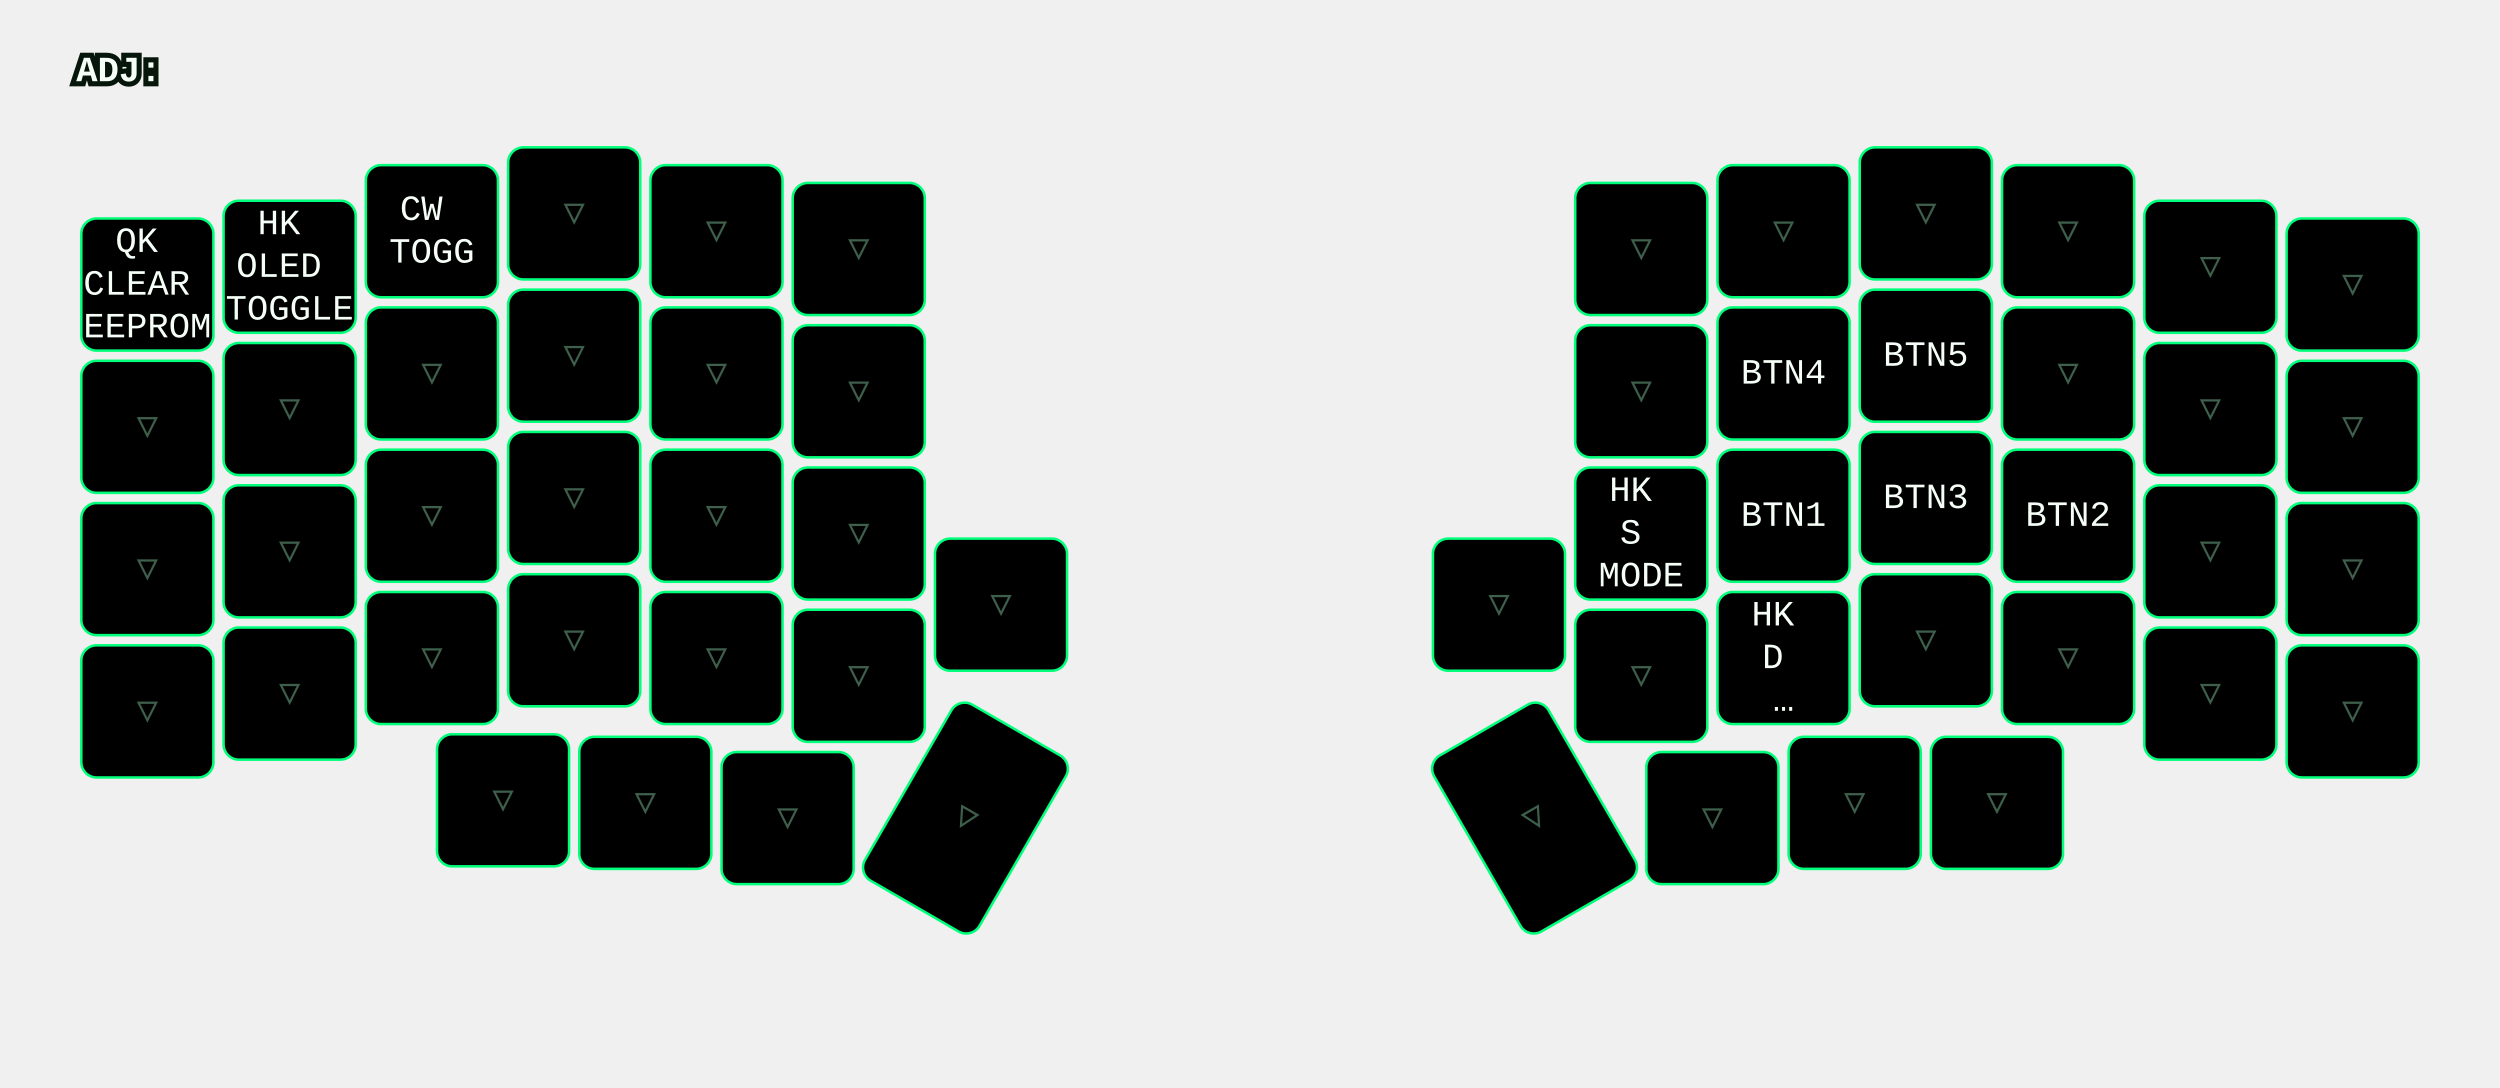
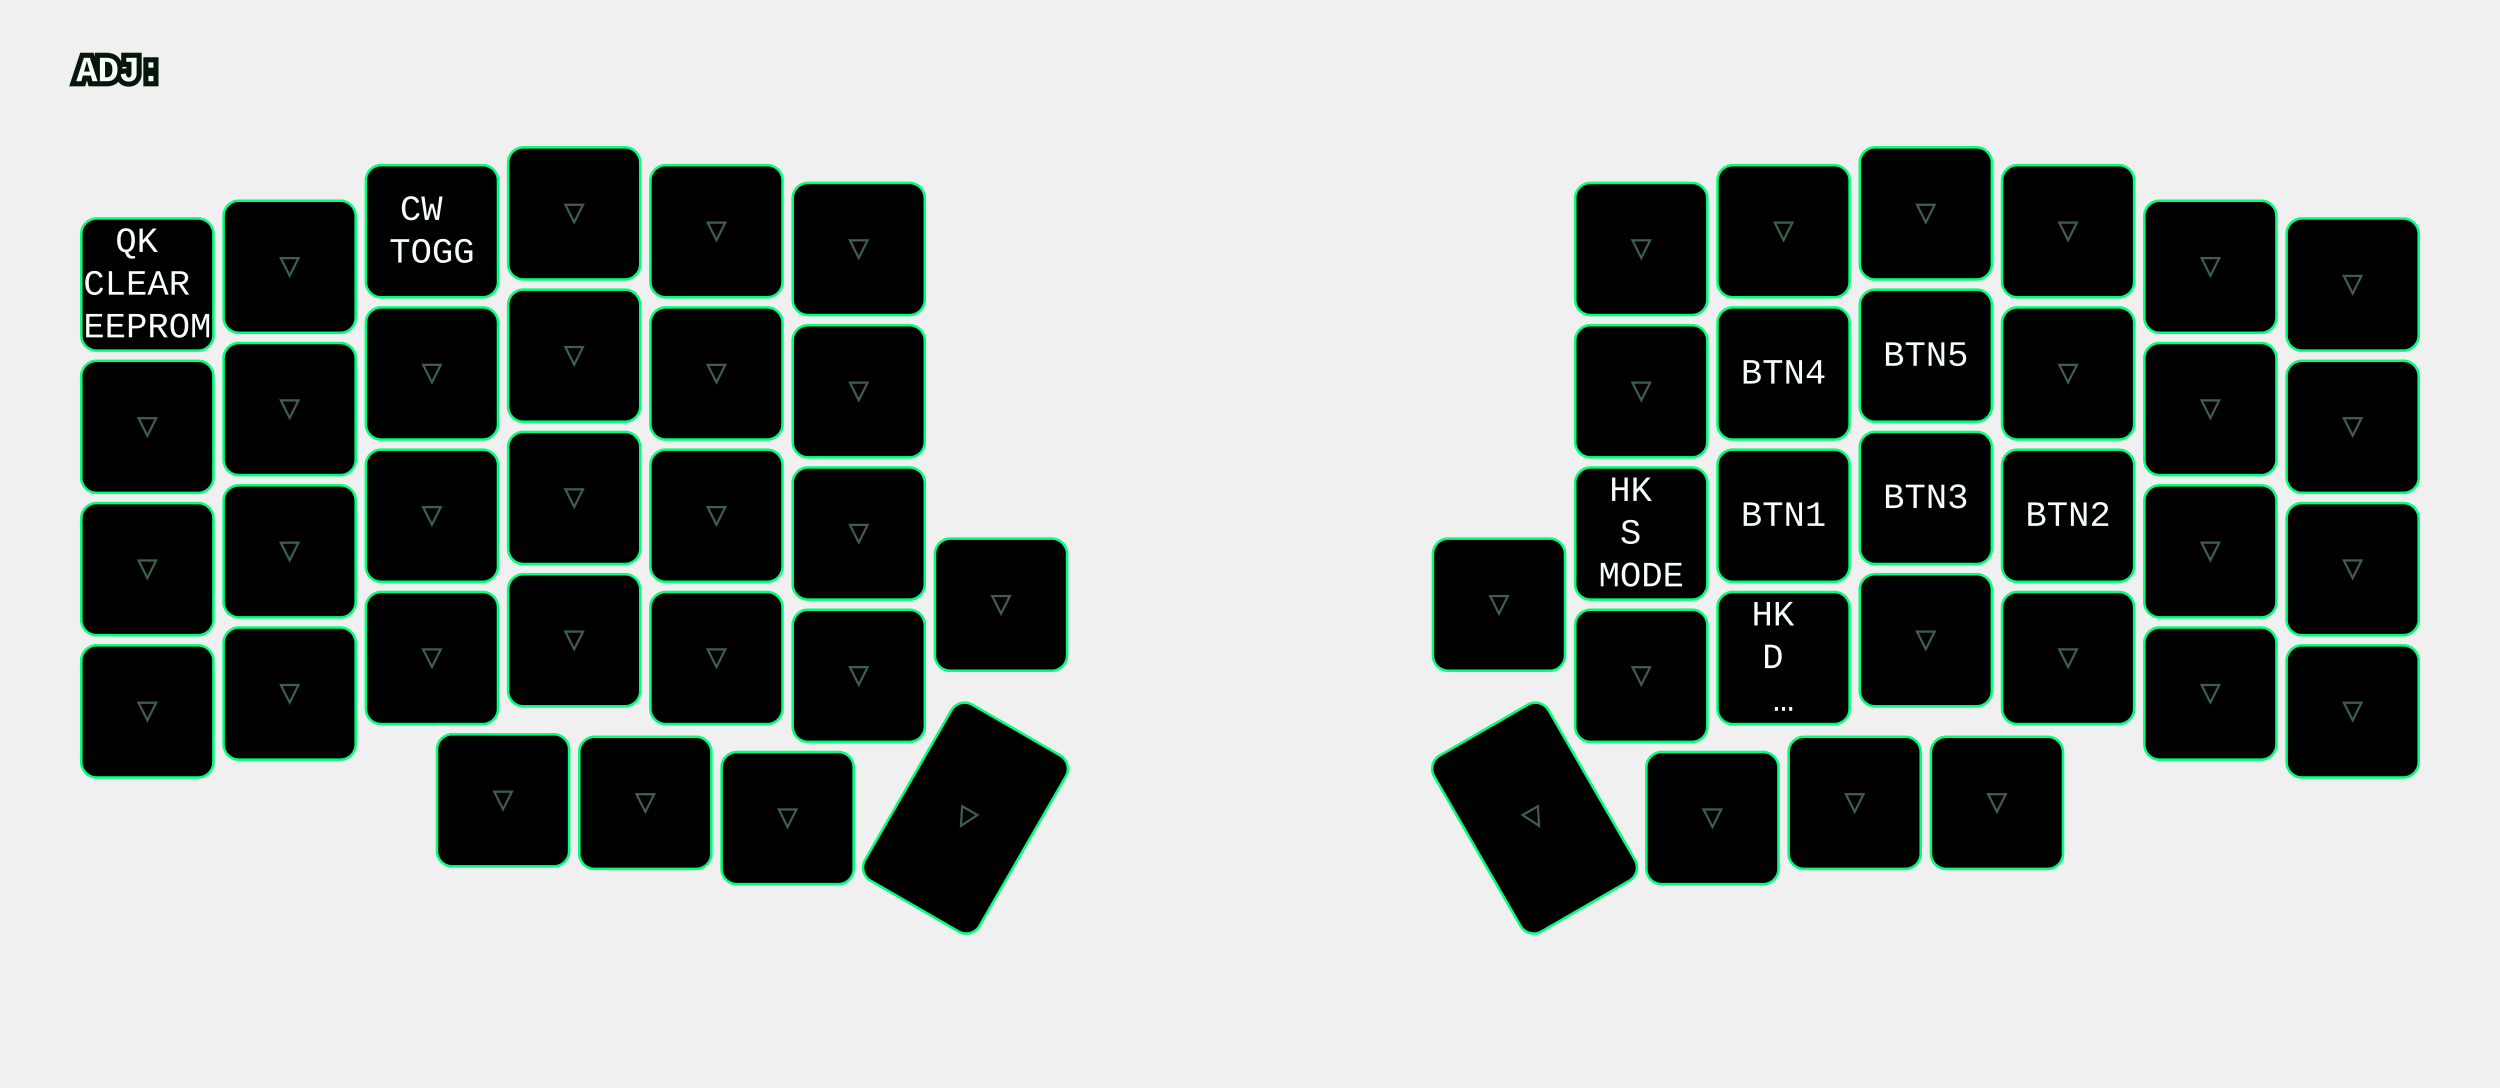
<svg xmlns="http://www.w3.org/2000/svg" width="984" height="428" viewBox="0 0 984 428" class="keymap">
  <style>/* inherit to force styles through use tags */
svg path {
    fill: inherit;
}

/* font and background color specifications */
svg.keymap {
    font-family: SFMono-Regular,Consolas,Liberation Mono,Menlo,monospace;
    font-size: 14px;
    font-kerning: normal;
    text-rendering: optimizeLegibility;
    fill: #24292e;
}

/* default key styling */
rect.key {
    fill: #f6f8fa;
}

rect.key, rect.combo {
    stroke: #c9cccf;
    stroke-width: 1;
}

/* default key side styling, only used is draw_key_sides is set */
rect.side {
    filter: brightness(90%);
}

/* color accent for combo boxes */
rect.combo, rect.combo-separate {
    fill: #cdf;
}

/* color accent for held keys */
rect.held, rect.combo.held {
    fill: #fdd;
}

/* color accent for ghost (optional) keys */
rect.ghost, rect.combo.ghost {
    stroke-dasharray: 4, 4;
    stroke-width: 2;
}

text {
    text-anchor: middle;
    dominant-baseline: middle;
}

/* styling for layer labels */
text.label {
    font-weight: bold;
    text-anchor: start;
    stroke: white;
    stroke-width: 4;
    paint-order: stroke;
}

/* styling for optional footer */
text.footer {
    text-anchor: end;
    dominant-baseline: auto;
    stroke: white;
    stroke-width: 4;
    paint-order: stroke;
}

/* styling for combo tap, and key non-tap label text */
text.combo, text.hold, text.shifted, text.left, text.right {
    font-size: 11px;
}

text.hold {
    text-anchor: middle;
    dominant-baseline: auto;
}

text.shifted {
    text-anchor: middle;
    dominant-baseline: hanging;
}

text.left {
    text-anchor: start;
}

text.right {
    text-anchor: end;
}

text.layer-activator {
    text-decoration: underline;
}

/* styling for hold/shifted label text in combo box */
text.combo.hold, text.combo.shifted, text.combo.left, text.combo.right {
    font-size: 8px;
}

/* lighter symbol for transparent keys */
text.trans {
    fill: #7b7e81;
}

/* styling for combo dendrons */
path.combo {
    stroke-width: 1;
    stroke: gray;
    fill: none;
}

/* Start Tabler Icons Cleanup */
/* cannot use height/width with glyphs */
.icon-tabler &gt; path {
    fill: inherit;
    stroke: inherit;
    stroke-width: 2;
}
/* hide tabler's default box */
.icon-tabler &gt; path[stroke="none"][fill="none"] {
    visibility: hidden;
}
/* End Tabler Icons Cleanup */

svg.keymap { fill: #d1d6db; }
rect.key { fill: #3f4750; }
rect.key, rect.combo { stroke: #60666c; }
rect.combo, rect.combo-separate { fill: #1f3d7a; }
rect.held, rect.combo.held { fill: #854747; }
text.label, text.footer { stroke: black; }
text.trans { fill: #7e8184; }
path.combo { stroke: #7f7f7f; }

svg.keymap {
  background: #06160a;
  fill: #f5fff7;
}
rect.key {
  fill: #000000;
}
rect.key, rect.combo {
  stroke: #00ff7b;
  stroke-width: 1;
}
rect.combo, rect.combo-separate {
  fill: #0d2a18;
}
rect.held, rect.combo.held {
  fill: #133622;
}
text.label, text.footer {
  stroke: #06160a;
}
text.trans {
  fill: #3d5f4b;
}
path.combo {
  stroke: #00ff7b;
}
</style>
  <g transform="translate(30, 0)" class="layer-ADJ">
    <text x="0" y="28" class="label" id="ADJ">ADJ:</text>
    <g transform="translate(0, 56)">
      <g transform="translate(28, 56)" class="key keypos-0">
        <rect rx="6" ry="6" x="-26" y="-26" width="52" height="52" class="key" />
        <text x="0" y="0" class="key tap">
          <tspan x="0" dy="-1.2em">QK</tspan>
          <tspan x="0" dy="1.2em">CLEAR</tspan>
          <tspan x="0" dy="1.2em">EEPROM</tspan>
        </text>
      </g>
-       <g transform="translate(84, 49)" class="key keypos-1">
-         <rect rx="6" ry="6" x="-26" y="-26" width="52" height="52" class="key" />
-         <text x="0" y="0" class="key tap">
-           <tspan x="0" dy="-1.2em">HK</tspan>
-           <tspan x="0" dy="1.2em">OLED</tspan>
-           <tspan x="0" dy="1.2em">TOGGLE</tspan>
-         </text>
+       <g transform="translate(84, 49)" class="key trans keypos-1">
+         <rect rx="6" ry="6" x="-26" y="-26" width="52" height="52" class="key trans" />
+         <text x="0" y="0" class="key trans tap">▽</text>
      </g>
      <g transform="translate(140, 35)" class="key keypos-2">
        <rect rx="6" ry="6" x="-26" y="-26" width="52" height="52" class="key" />
        <text x="0" y="0" class="key tap">
          <tspan x="0" dy="-0.6em">CW</tspan>
          <tspan x="0" dy="1.2em">TOGG</tspan>
        </text>
      </g>
      <g transform="translate(196, 28)" class="key trans keypos-3">
        <rect rx="6" ry="6" x="-26" y="-26" width="52" height="52" class="key trans" />
        <text x="0" y="0" class="key trans tap">▽</text>
      </g>
      <g transform="translate(252, 35)" class="key trans keypos-4">
        <rect rx="6" ry="6" x="-26" y="-26" width="52" height="52" class="key trans" />
        <text x="0" y="0" class="key trans tap">▽</text>
      </g>
      <g transform="translate(308, 42)" class="key trans keypos-5">
        <rect rx="6" ry="6" x="-26" y="-26" width="52" height="52" class="key trans" />
        <text x="0" y="0" class="key trans tap">▽</text>
      </g>
      <g transform="translate(616, 42)" class="key trans keypos-6">
        <rect rx="6" ry="6" x="-26" y="-26" width="52" height="52" class="key trans" />
        <text x="0" y="0" class="key trans tap">▽</text>
      </g>
      <g transform="translate(672, 35)" class="key trans keypos-7">
        <rect rx="6" ry="6" x="-26" y="-26" width="52" height="52" class="key trans" />
        <text x="0" y="0" class="key trans tap">▽</text>
      </g>
      <g transform="translate(728, 28)" class="key trans keypos-8">
        <rect rx="6" ry="6" x="-26" y="-26" width="52" height="52" class="key trans" />
        <text x="0" y="0" class="key trans tap">▽</text>
      </g>
      <g transform="translate(784, 35)" class="key trans keypos-9">
        <rect rx="6" ry="6" x="-26" y="-26" width="52" height="52" class="key trans" />
        <text x="0" y="0" class="key trans tap">▽</text>
      </g>
      <g transform="translate(840, 49)" class="key trans keypos-10">
        <rect rx="6" ry="6" x="-26" y="-26" width="52" height="52" class="key trans" />
        <text x="0" y="0" class="key trans tap">▽</text>
      </g>
      <g transform="translate(896, 56)" class="key trans keypos-11">
        <rect rx="6" ry="6" x="-26" y="-26" width="52" height="52" class="key trans" />
        <text x="0" y="0" class="key trans tap">▽</text>
      </g>
      <g transform="translate(28, 112)" class="key trans keypos-12">
        <rect rx="6" ry="6" x="-26" y="-26" width="52" height="52" class="key trans" />
        <text x="0" y="0" class="key trans tap">▽</text>
      </g>
      <g transform="translate(84, 105)" class="key trans keypos-13">
        <rect rx="6" ry="6" x="-26" y="-26" width="52" height="52" class="key trans" />
        <text x="0" y="0" class="key trans tap">▽</text>
      </g>
      <g transform="translate(140, 91)" class="key trans keypos-14">
        <rect rx="6" ry="6" x="-26" y="-26" width="52" height="52" class="key trans" />
        <text x="0" y="0" class="key trans tap">▽</text>
      </g>
      <g transform="translate(196, 84)" class="key trans keypos-15">
        <rect rx="6" ry="6" x="-26" y="-26" width="52" height="52" class="key trans" />
        <text x="0" y="0" class="key trans tap">▽</text>
      </g>
      <g transform="translate(252, 91)" class="key trans keypos-16">
        <rect rx="6" ry="6" x="-26" y="-26" width="52" height="52" class="key trans" />
        <text x="0" y="0" class="key trans tap">▽</text>
      </g>
      <g transform="translate(308, 98)" class="key trans keypos-17">
        <rect rx="6" ry="6" x="-26" y="-26" width="52" height="52" class="key trans" />
        <text x="0" y="0" class="key trans tap">▽</text>
      </g>
      <g transform="translate(616, 98)" class="key trans keypos-18">
        <rect rx="6" ry="6" x="-26" y="-26" width="52" height="52" class="key trans" />
        <text x="0" y="0" class="key trans tap">▽</text>
      </g>
      <g transform="translate(672, 91)" class="key keypos-19">
        <rect rx="6" ry="6" x="-26" y="-26" width="52" height="52" class="key" />
        <text x="0" y="0" class="key tap">BTN4</text>
      </g>
      <g transform="translate(728, 84)" class="key keypos-20">
        <rect rx="6" ry="6" x="-26" y="-26" width="52" height="52" class="key" />
        <text x="0" y="0" class="key tap">BTN5</text>
      </g>
      <g transform="translate(784, 91)" class="key trans keypos-21">
        <rect rx="6" ry="6" x="-26" y="-26" width="52" height="52" class="key trans" />
        <text x="0" y="0" class="key trans tap">▽</text>
      </g>
      <g transform="translate(840, 105)" class="key trans keypos-22">
        <rect rx="6" ry="6" x="-26" y="-26" width="52" height="52" class="key trans" />
        <text x="0" y="0" class="key trans tap">▽</text>
      </g>
      <g transform="translate(896, 112)" class="key trans keypos-23">
        <rect rx="6" ry="6" x="-26" y="-26" width="52" height="52" class="key trans" />
        <text x="0" y="0" class="key trans tap">▽</text>
      </g>
      <g transform="translate(28, 168)" class="key trans keypos-24">
        <rect rx="6" ry="6" x="-26" y="-26" width="52" height="52" class="key trans" />
        <text x="0" y="0" class="key trans tap">▽</text>
      </g>
      <g transform="translate(84, 161)" class="key trans keypos-25">
        <rect rx="6" ry="6" x="-26" y="-26" width="52" height="52" class="key trans" />
        <text x="0" y="0" class="key trans tap">▽</text>
      </g>
      <g transform="translate(140, 147)" class="key trans keypos-26">
        <rect rx="6" ry="6" x="-26" y="-26" width="52" height="52" class="key trans" />
        <text x="0" y="0" class="key trans tap">▽</text>
      </g>
      <g transform="translate(196, 140)" class="key trans keypos-27">
        <rect rx="6" ry="6" x="-26" y="-26" width="52" height="52" class="key trans" />
        <text x="0" y="0" class="key trans tap">▽</text>
      </g>
      <g transform="translate(252, 147)" class="key trans keypos-28">
        <rect rx="6" ry="6" x="-26" y="-26" width="52" height="52" class="key trans" />
        <text x="0" y="0" class="key trans tap">▽</text>
      </g>
      <g transform="translate(308, 154)" class="key trans keypos-29">
        <rect rx="6" ry="6" x="-26" y="-26" width="52" height="52" class="key trans" />
        <text x="0" y="0" class="key trans tap">▽</text>
      </g>
      <g transform="translate(616, 154)" class="key keypos-30">
        <rect rx="6" ry="6" x="-26" y="-26" width="52" height="52" class="key" />
        <text x="0" y="0" class="key tap">
          <tspan x="0" dy="-1.2em">HK</tspan>
          <tspan x="0" dy="1.2em">S</tspan>
          <tspan x="0" dy="1.2em">MODE</tspan>
        </text>
      </g>
      <g transform="translate(672, 147)" class="key keypos-31">
        <rect rx="6" ry="6" x="-26" y="-26" width="52" height="52" class="key" />
        <text x="0" y="0" class="key tap">BTN1</text>
      </g>
      <g transform="translate(728, 140)" class="key keypos-32">
        <rect rx="6" ry="6" x="-26" y="-26" width="52" height="52" class="key" />
        <text x="0" y="0" class="key tap">BTN3</text>
      </g>
      <g transform="translate(784, 147)" class="key keypos-33">
        <rect rx="6" ry="6" x="-26" y="-26" width="52" height="52" class="key" />
        <text x="0" y="0" class="key tap">BTN2</text>
      </g>
      <g transform="translate(840, 161)" class="key trans keypos-34">
        <rect rx="6" ry="6" x="-26" y="-26" width="52" height="52" class="key trans" />
        <text x="0" y="0" class="key trans tap">▽</text>
      </g>
      <g transform="translate(896, 168)" class="key trans keypos-35">
        <rect rx="6" ry="6" x="-26" y="-26" width="52" height="52" class="key trans" />
        <text x="0" y="0" class="key trans tap">▽</text>
      </g>
      <g transform="translate(28, 224)" class="key trans keypos-36">
        <rect rx="6" ry="6" x="-26" y="-26" width="52" height="52" class="key trans" />
        <text x="0" y="0" class="key trans tap">▽</text>
      </g>
      <g transform="translate(84, 217)" class="key trans keypos-37">
        <rect rx="6" ry="6" x="-26" y="-26" width="52" height="52" class="key trans" />
        <text x="0" y="0" class="key trans tap">▽</text>
      </g>
      <g transform="translate(140, 203)" class="key trans keypos-38">
        <rect rx="6" ry="6" x="-26" y="-26" width="52" height="52" class="key trans" />
        <text x="0" y="0" class="key trans tap">▽</text>
      </g>
      <g transform="translate(196, 196)" class="key trans keypos-39">
        <rect rx="6" ry="6" x="-26" y="-26" width="52" height="52" class="key trans" />
        <text x="0" y="0" class="key trans tap">▽</text>
      </g>
      <g transform="translate(252, 203)" class="key trans keypos-40">
        <rect rx="6" ry="6" x="-26" y="-26" width="52" height="52" class="key trans" />
        <text x="0" y="0" class="key trans tap">▽</text>
      </g>
      <g transform="translate(308, 210)" class="key trans keypos-41">
        <rect rx="6" ry="6" x="-26" y="-26" width="52" height="52" class="key trans" />
        <text x="0" y="0" class="key trans tap">▽</text>
      </g>
      <g transform="translate(364, 182)" class="key trans keypos-42">
        <rect rx="6" ry="6" x="-26" y="-26" width="52" height="52" class="key trans" />
        <text x="0" y="0" class="key trans tap">▽</text>
      </g>
      <g transform="translate(560, 182)" class="key trans keypos-43">
        <rect rx="6" ry="6" x="-26" y="-26" width="52" height="52" class="key trans" />
        <text x="0" y="0" class="key trans tap">▽</text>
      </g>
      <g transform="translate(616, 210)" class="key trans keypos-44">
        <rect rx="6" ry="6" x="-26" y="-26" width="52" height="52" class="key trans" />
        <text x="0" y="0" class="key trans tap">▽</text>
      </g>
      <g transform="translate(672, 203)" class="key keypos-45">
        <rect rx="6" ry="6" x="-26" y="-26" width="52" height="52" class="key" />
        <text x="0" y="0" class="key tap">
          <tspan x="0" dy="-1.2em">HK</tspan>
          <tspan x="0" dy="1.2em">D</tspan>
          <tspan x="0" dy="1.2em">…</tspan>
        </text>
      </g>
      <g transform="translate(728, 196)" class="key trans keypos-46">
        <rect rx="6" ry="6" x="-26" y="-26" width="52" height="52" class="key trans" />
        <text x="0" y="0" class="key trans tap">▽</text>
      </g>
      <g transform="translate(784, 203)" class="key trans keypos-47">
        <rect rx="6" ry="6" x="-26" y="-26" width="52" height="52" class="key trans" />
        <text x="0" y="0" class="key trans tap">▽</text>
      </g>
      <g transform="translate(840, 217)" class="key trans keypos-48">
        <rect rx="6" ry="6" x="-26" y="-26" width="52" height="52" class="key trans" />
        <text x="0" y="0" class="key trans tap">▽</text>
      </g>
      <g transform="translate(896, 224)" class="key trans keypos-49">
        <rect rx="6" ry="6" x="-26" y="-26" width="52" height="52" class="key trans" />
        <text x="0" y="0" class="key trans tap">▽</text>
      </g>
      <g transform="translate(168, 259)" class="key trans keypos-50">
        <rect rx="6" ry="6" x="-26" y="-26" width="52" height="52" class="key trans" />
        <text x="0" y="0" class="key trans tap">▽</text>
      </g>
      <g transform="translate(224, 260)" class="key trans keypos-51">
        <rect rx="6" ry="6" x="-26" y="-26" width="52" height="52" class="key trans" />
        <text x="0" y="0" class="key trans tap">▽</text>
      </g>
      <g transform="translate(280, 266)" class="key trans keypos-52">
        <rect rx="6" ry="6" x="-26" y="-26" width="52" height="52" class="key trans" />
        <text x="0" y="0" class="key trans tap">▽</text>
      </g>
      <g transform="translate(350, 266) rotate(30.0)" class="key trans keypos-53">
        <rect rx="6" ry="6" x="-26" y="-40" width="52" height="80" class="key trans" />
        <text x="0" y="0" class="key trans tap">▽</text>
      </g>
      <g transform="translate(574, 266) rotate(-30.0)" class="key trans keypos-54">
        <rect rx="6" ry="6" x="-26" y="-40" width="52" height="80" class="key trans" />
        <text x="0" y="0" class="key trans tap">▽</text>
      </g>
      <g transform="translate(644, 266)" class="key trans keypos-55">
        <rect rx="6" ry="6" x="-26" y="-26" width="52" height="52" class="key trans" />
        <text x="0" y="0" class="key trans tap">▽</text>
      </g>
      <g transform="translate(700, 260)" class="key trans keypos-56">
        <rect rx="6" ry="6" x="-26" y="-26" width="52" height="52" class="key trans" />
        <text x="0" y="0" class="key trans tap">▽</text>
      </g>
      <g transform="translate(756, 260)" class="key trans keypos-57">
        <rect rx="6" ry="6" x="-26" y="-26" width="52" height="52" class="key trans" />
        <text x="0" y="0" class="key trans tap">▽</text>
      </g>
    </g>
  </g>
</svg>
